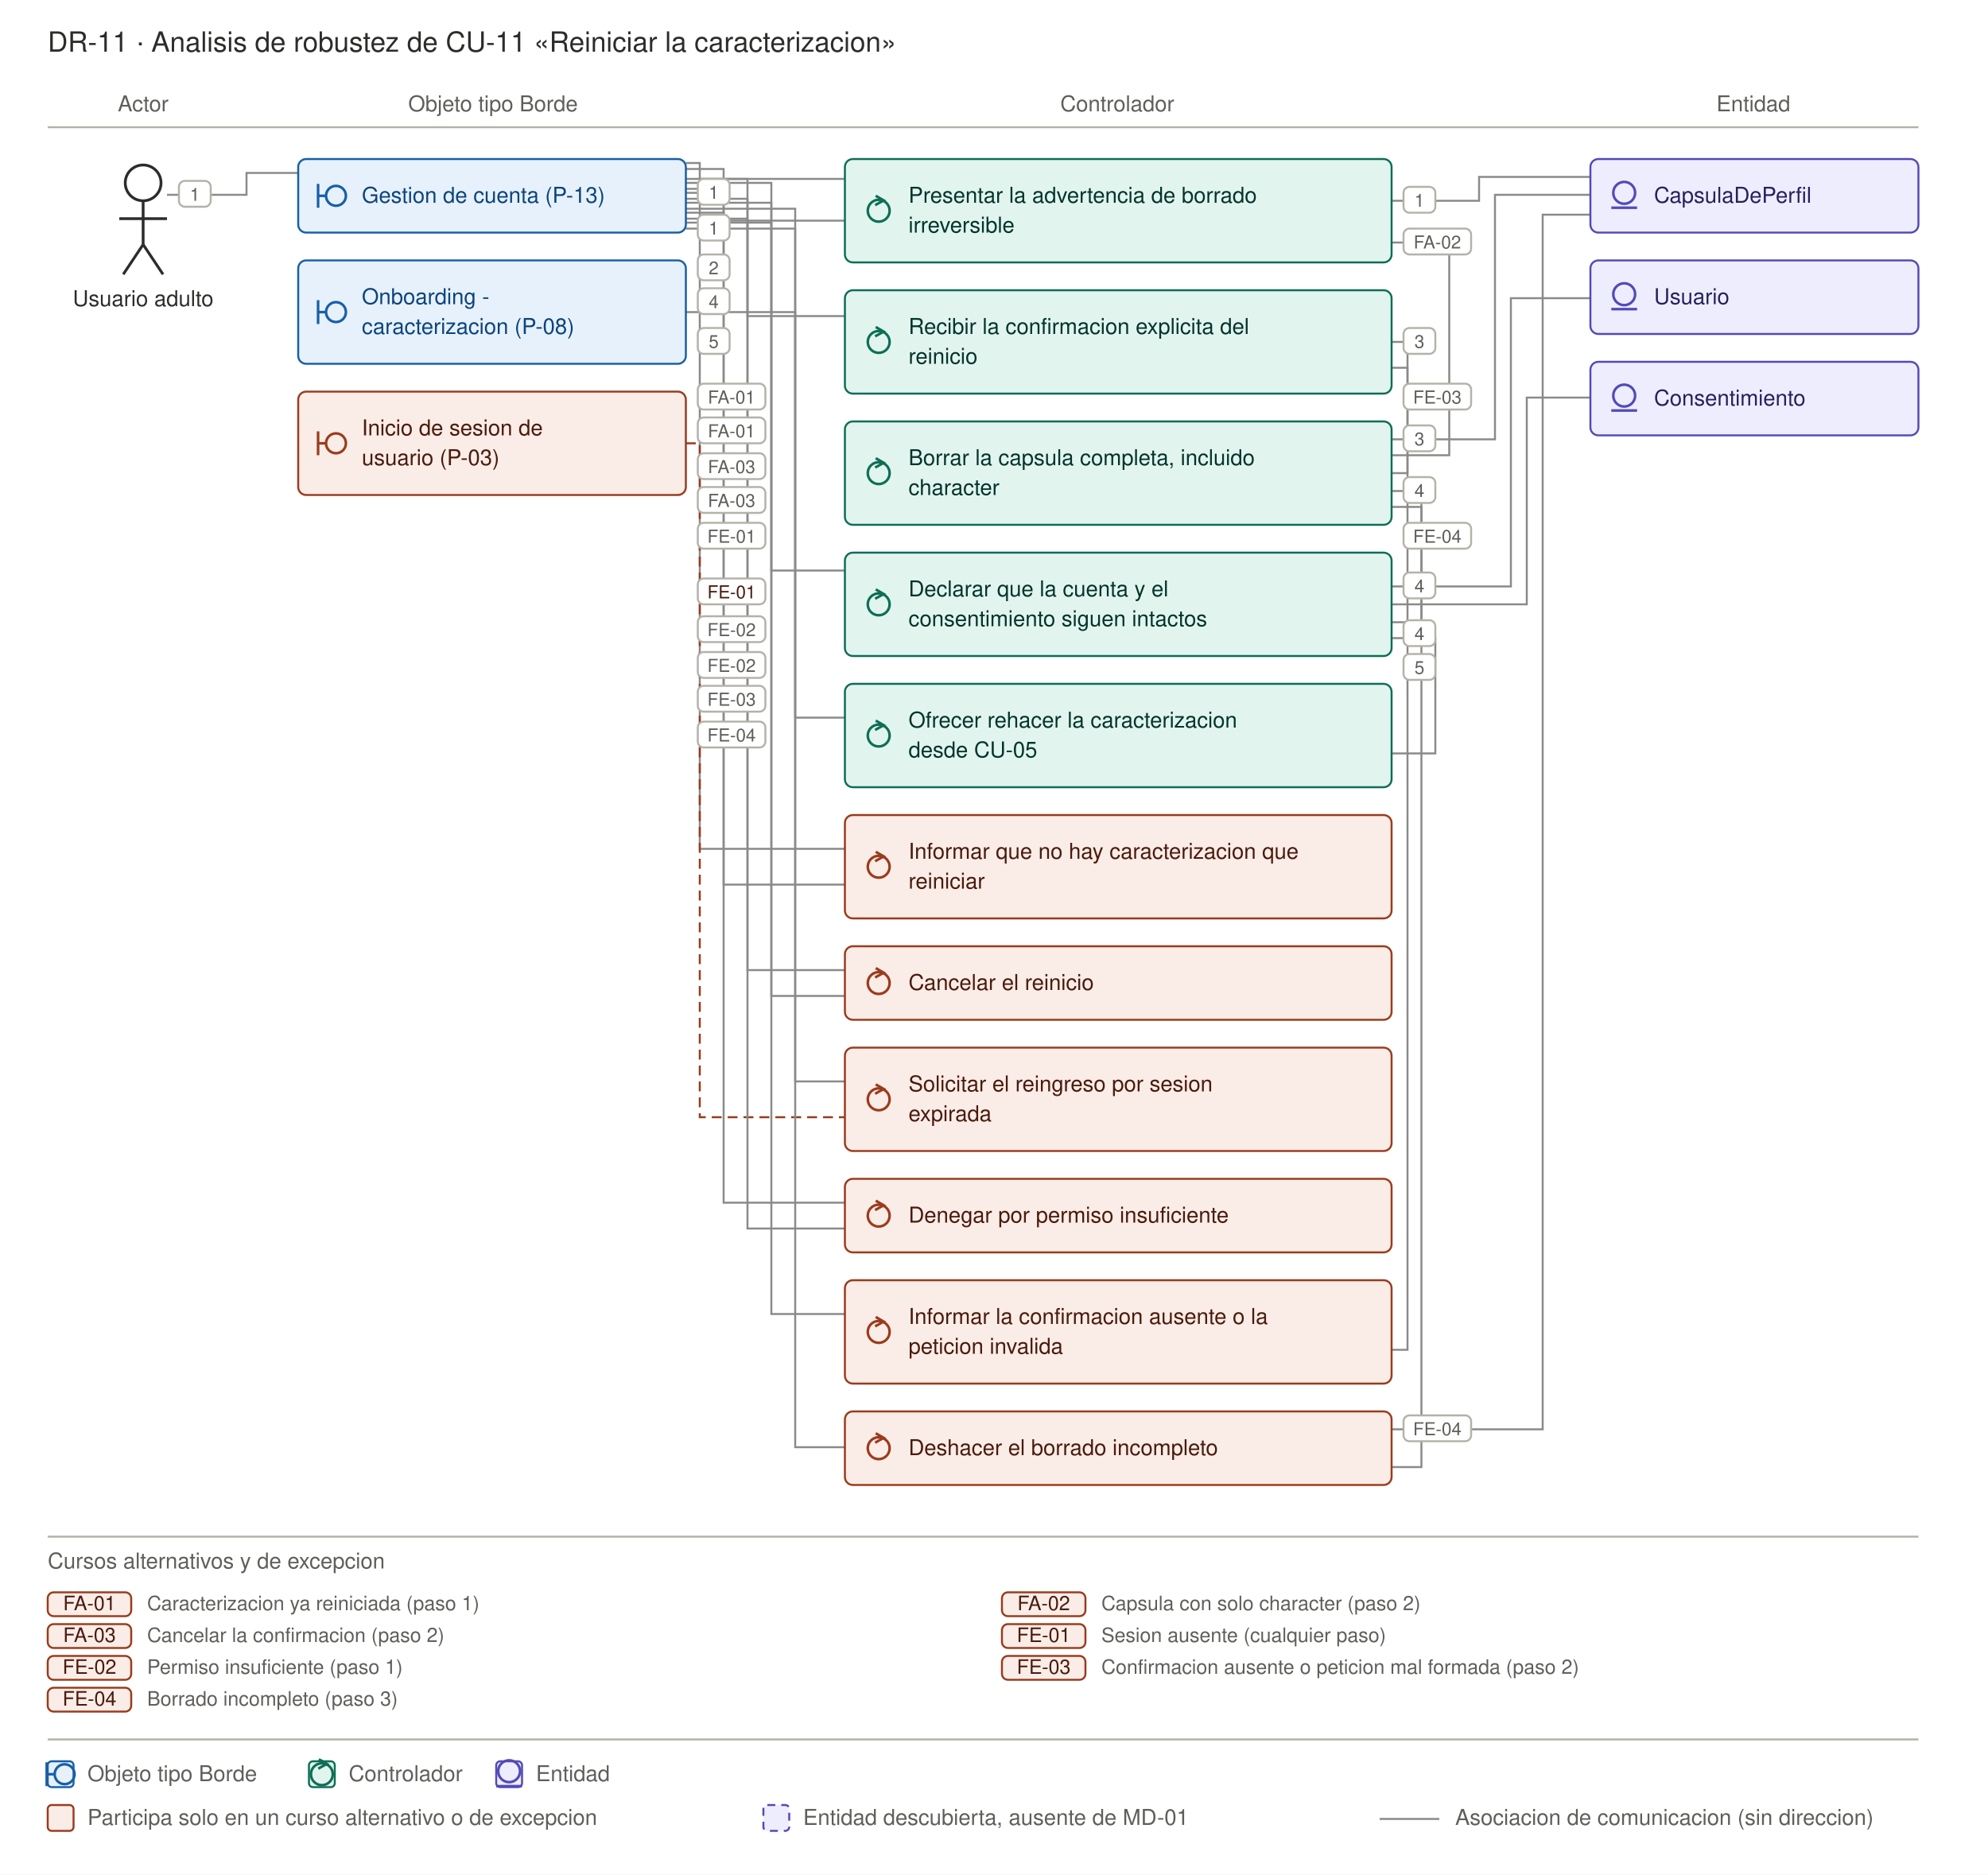
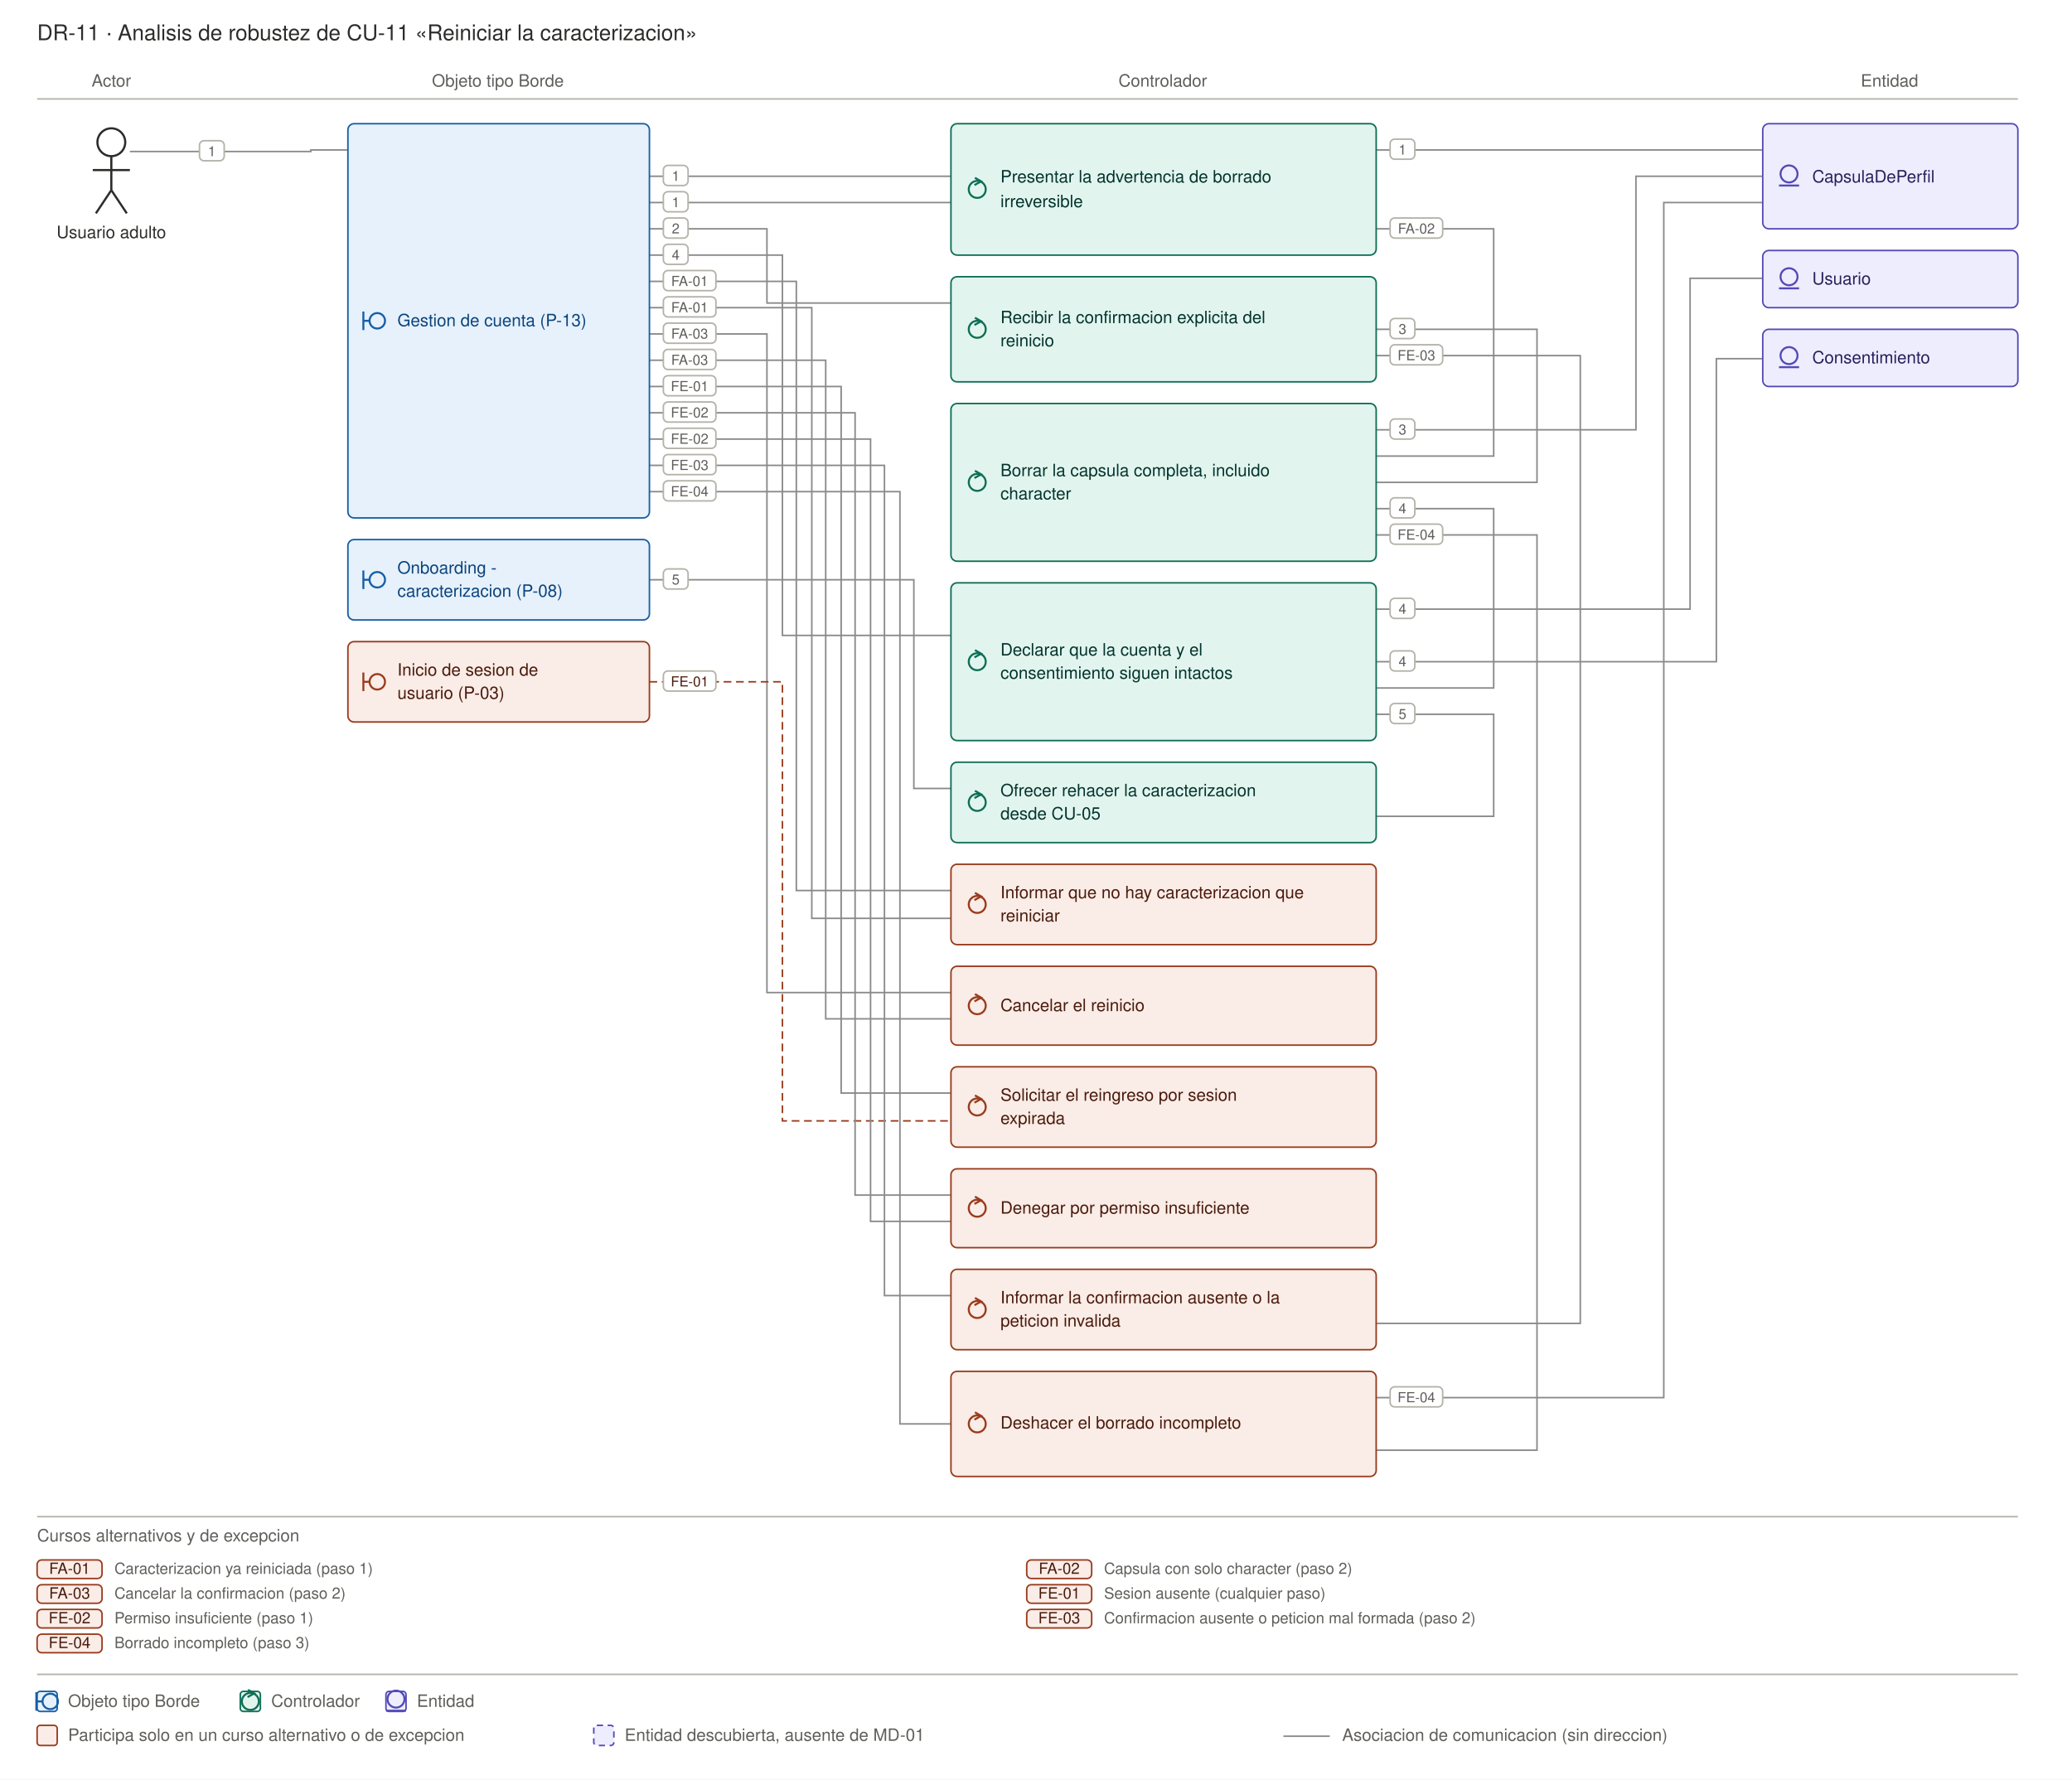
- <svg xmlns="http://www.w3.org/2000/svg" width="1000" height="943" viewBox="0 0 1000 943" role="img" font-family="Segoe UI, Helvetica, Arial, sans-serif">
-   <rect x="0" y="0" width="1000" height="943" fill="#FFFFFF" />
+ <svg xmlns="http://www.w3.org/2000/svg" width="1340" height="1151" viewBox="0 0 1340 1151" role="img" font-family="Segoe UI, Helvetica, Arial, sans-serif">
+   <rect x="0" y="0" width="1340" height="1151" fill="#FFFFFF" />
  <text x="24" y="26" font-size="14" font-weight="500" fill="#2C2C2A">DR-11 · Analisis de robustez de CU-11 «Reiniciar la caracterizacion»</text>
  <g font-size="11" font-weight="500" fill="#5F5E5A" text-anchor="middle">
    <text x="72" y="56">Actor</text>
-     <text x="248" y="56">Objeto tipo Borde</text>
-     <text x="562" y="56">Controlador</text>
-     <text x="882" y="56">Entidad</text>
-   </g>
-   <line x1="24" y1="64" x2="965" y2="64" stroke="#B4B2A9" stroke-width="1" />
+     <text x="322" y="56">Objeto tipo Borde</text>
+     <text x="752" y="56">Controlador</text>
+     <text x="1222" y="56">Entidad</text>
+   </g>
+   <line x1="24" y1="64" x2="1305" y2="64" stroke="#B4B2A9" stroke-width="1" />
  <g fill="none" stroke="#8a8a8a" stroke-width="1">
-     <polyline points="84,98 124,98 124,87 150,87" />
-     <polyline points="345,82 352,82 352,90 425,90" />
-     <polyline points="700,101 744,101 744,89 800,89" />
-     <polyline points="345,85 364,85 364,111 425,111" />
-     <polyline points="345,90 376,90 376,159 425,159" />
-     <polyline points="700,172 708,172 708,238 700,238" />
-     <polyline points="700,221 752,221 752,98 800,98" />
-     <polyline points="700,247 715,247 715,313 700,313" />
-     <polyline points="700,295 760,295 760,150 800,150" />
-     <polyline points="700,304 768,304 768,200 800,200" />
-     <polyline points="345,92 388,92 388,287 425,287" />
-     <polyline points="700,321 722,321 722,379 700,379" />
-     <polyline points="345,157 400,157 400,361 425,361" />
-     <polyline points="345,95 352,95 352,427 425,427" />
-     <polyline points="345,97 364,97 364,445 425,445" />
-     <polyline points="700,122 729,122 729,229 700,229" />
-     <polyline points="345,100 376,100 376,488 425,488" />
-     <polyline points="345,102 388,102 388,501 425,501" />
-     <polyline points="345,105 400,105 400,544 425,544" />
-     <polyline points="345,223 352,223 352,562 425,562" stroke="#993C1D" stroke-dasharray="5 3" />
-     <polyline points="345,107 364,107 364,605 425,605" />
-     <polyline points="345,110 376,110 376,618 425,618" />
-     <polyline points="700,185 708,185 708,679 700,679" />
-     <polyline points="345,112 388,112 388,661 425,661" />
-     <polyline points="700,255 715,255 715,738 700,738" />
-     <polyline points="700,719 776,719 776,108 800,108" />
-     <polyline points="345,115 400,115 400,728 425,728" />
+     <polyline points="84,98 201,98 201,97 225,97" />
+     <polyline points="420,114 496,114 496,114 615,114" />
+     <polyline points="890,97 1058,97 1058,97 1140,97" />
+     <polyline points="420,131 496,131 496,131 615,131" />
+     <polyline points="420,148 496,148 496,196 615,196" />
+     <polyline points="890,213 994,213 994,312 890,312" />
+     <polyline points="890,278 1058,278 1058,114 1140,114" />
+     <polyline points="890,329 966,329 966,445 890,445" />
+     <polyline points="890,394 1093,394 1093,180 1140,180" />
+     <polyline points="890,428 1110,428 1110,232 1140,232" />
+     <polyline points="420,165 506,165 506,411 615,411" />
+     <polyline points="890,462 966,462 966,528 890,528" />
+     <polyline points="420,375 591,375 591,510 615,510" />
+     <polyline points="420,182 515,182 515,576 615,576" />
+     <polyline points="420,199 525,199 525,594 615,594" />
+     <polyline points="890,148 966,148 966,295 890,295" />
+     <polyline points="420,216 496,216 496,642 615,642" />
+     <polyline points="420,233 534,233 534,659 615,659" />
+     <polyline points="420,250 544,250 544,707 615,707" />
+     <polyline points="420,441 506,441 506,725 615,725" stroke="#993C1D" stroke-dasharray="5 3" />
+     <polyline points="420,267 553,267 553,773 615,773" />
+     <polyline points="420,284 563,284 563,790 615,790" />
+     <polyline points="890,230 1022,230 1022,856 890,856" />
+     <polyline points="420,301 572,301 572,838 615,838" />
+     <polyline points="890,346 994,346 994,938 890,938" />
+     <polyline points="890,904 1076,904 1076,131 1140,131" />
+     <polyline points="420,318 582,318 582,921 615,921" />
  </g>
  <g fill="none" stroke="#2C2C2A" stroke-width="1.4">
    <circle cx="72.0" cy="92" r="9" />
    <line x1="72.0" y1="101" x2="72.0" y2="123" />
    <line x1="60.0" y1="110" x2="84.0" y2="110" />
    <line x1="72.0" y1="123" x2="62.0" y2="138" />
    <line x1="72.0" y1="123" x2="82.0" y2="138" />
  </g>
  <g font-size="11" text-anchor="middle" fill="#2C2C2A">
    <text x="72" y="154">Usuario adulto</text>
  </g>
-   <rect x="150" y="80" width="195" height="37" rx="4" fill="#E6F1FB" stroke="#185FA5" />
+   <rect x="225" y="80" width="195" height="255" rx="4" fill="#E6F1FB" stroke="#185FA5" />
  <g fill="none" stroke="#185FA5" stroke-width="1.3">
-     <line x1="160" y1="92.5" x2="160" y2="104.5" />
-     <line x1="160" y1="98.5" x2="164" y2="98.5" />
-     <circle cx="169" cy="98.5" r="5" />
+     <line x1="235" y1="201.5" x2="235" y2="213.5" />
+     <line x1="235" y1="207.5" x2="239" y2="207.5" />
+     <circle cx="244" cy="207.5" r="5" />
  </g>
  <g font-size="11" fill="#0C447C">
-     <text x="182" y="102">Gestion de cuenta (P-13)</text>
-   </g>
-   <rect x="150" y="131" width="195" height="52" rx="4" fill="#E6F1FB" stroke="#185FA5" />
+     <text x="257" y="211">Gestion de cuenta (P-13)</text>
+   </g>
+   <rect x="225" y="349" width="195" height="52" rx="4" fill="#E6F1FB" stroke="#185FA5" />
  <g fill="none" stroke="#185FA5" stroke-width="1.3">
-     <line x1="160" y1="151.0" x2="160" y2="163.0" />
-     <line x1="160" y1="157.0" x2="164" y2="157.0" />
-     <circle cx="169" cy="157.0" r="5" />
+     <line x1="235" y1="369.0" x2="235" y2="381.0" />
+     <line x1="235" y1="375.0" x2="239" y2="375.0" />
+     <circle cx="244" cy="375.0" r="5" />
  </g>
  <g font-size="11" fill="#0C447C">
-     <text x="182" y="153">Onboarding -</text>
-     <text x="182" y="168">caracterizacion (P-08)</text>
-   </g>
-   <rect x="150" y="197" width="195" height="52" rx="4" fill="#FAECE7" stroke="#993C1D" />
-   <g fill="none" stroke="#993C1D" stroke-width="1.3">
-     <line x1="160" y1="217.0" x2="160" y2="229.0" />
-     <line x1="160" y1="223.0" x2="164" y2="223.0" />
-     <circle cx="169" cy="223.0" r="5" />
-   </g>
-   <g font-size="11" fill="#4A1B0C">
-     <text x="182" y="219">Inicio de sesion de</text>
-     <text x="182" y="234">usuario (P-03)</text>
-   </g>
-   <rect x="425" y="80" width="275" height="52" rx="4" fill="#E1F5EE" stroke="#0F6E56" />
-   <g fill="none" stroke="#0F6E56" stroke-width="1.3">
-     <circle cx="442" cy="106.0" r="5.5" />
-     <polyline points="440.5,98.5 444.5,100.8 440.2,103.2" />
-   </g>
-   <g font-size="11" fill="#04342C">
-     <text x="457" y="102">Presentar la advertencia de borrado</text>
-     <text x="457" y="117">irreversible</text>
-   </g>
-   <rect x="425" y="146" width="275" height="52" rx="4" fill="#E1F5EE" stroke="#0F6E56" />
-   <g fill="none" stroke="#0F6E56" stroke-width="1.3">
-     <circle cx="442" cy="172.0" r="5.5" />
-     <polyline points="440.5,164.5 444.5,166.8 440.2,169.2" />
-   </g>
-   <g font-size="11" fill="#04342C">
-     <text x="457" y="168">Recibir la confirmacion explicita del</text>
-     <text x="457" y="183">reinicio</text>
-   </g>
-   <rect x="425" y="212" width="275" height="52" rx="4" fill="#E1F5EE" stroke="#0F6E56" />
-   <g fill="none" stroke="#0F6E56" stroke-width="1.3">
-     <circle cx="442" cy="238.0" r="5.5" />
-     <polyline points="440.5,230.5 444.5,232.8 440.2,235.2" />
-   </g>
-   <g font-size="11" fill="#04342C">
-     <text x="457" y="234">Borrar la capsula completa, incluido</text>
-     <text x="457" y="249">character</text>
-   </g>
-   <rect x="425" y="278" width="275" height="52" rx="4" fill="#E1F5EE" stroke="#0F6E56" />
-   <g fill="none" stroke="#0F6E56" stroke-width="1.3">
-     <circle cx="442" cy="304.0" r="5.5" />
-     <polyline points="440.5,296.5 444.5,298.8 440.2,301.2" />
-   </g>
-   <g font-size="11" fill="#04342C">
-     <text x="457" y="300">Declarar que la cuenta y el</text>
-     <text x="457" y="315">consentimiento siguen intactos</text>
-   </g>
-   <rect x="425" y="344" width="275" height="52" rx="4" fill="#E1F5EE" stroke="#0F6E56" />
-   <g fill="none" stroke="#0F6E56" stroke-width="1.3">
-     <circle cx="442" cy="370.0" r="5.5" />
-     <polyline points="440.5,362.5 444.5,364.8 440.2,367.2" />
-   </g>
-   <g font-size="11" fill="#04342C">
-     <text x="457" y="366">Ofrecer rehacer la caracterizacion</text>
-     <text x="457" y="381">desde CU-05</text>
-   </g>
-   <rect x="425" y="410" width="275" height="52" rx="4" fill="#FAECE7" stroke="#993C1D" />
-   <g fill="none" stroke="#993C1D" stroke-width="1.3">
-     <circle cx="442" cy="436.0" r="5.5" />
-     <polyline points="440.5,428.5 444.5,430.8 440.2,433.2" />
-   </g>
-   <g font-size="11" fill="#4A1B0C">
-     <text x="457" y="432">Informar que no hay caracterizacion que</text>
-     <text x="457" y="447">reiniciar</text>
-   </g>
-   <rect x="425" y="476" width="275" height="37" rx="4" fill="#FAECE7" stroke="#993C1D" />
-   <g fill="none" stroke="#993C1D" stroke-width="1.3">
-     <circle cx="442" cy="494.5" r="5.5" />
-     <polyline points="440.5,487.0 444.5,489.3 440.2,491.7" />
-   </g>
-   <g font-size="11" fill="#4A1B0C">
-     <text x="457" y="498">Cancelar el reinicio</text>
-   </g>
-   <rect x="425" y="527" width="275" height="52" rx="4" fill="#FAECE7" stroke="#993C1D" />
-   <g fill="none" stroke="#993C1D" stroke-width="1.3">
-     <circle cx="442" cy="553.0" r="5.5" />
-     <polyline points="440.5,545.5 444.5,547.8 440.2,550.2" />
-   </g>
-   <g font-size="11" fill="#4A1B0C">
-     <text x="457" y="549">Solicitar el reingreso por sesion</text>
-     <text x="457" y="564">expirada</text>
-   </g>
-   <rect x="425" y="593" width="275" height="37" rx="4" fill="#FAECE7" stroke="#993C1D" />
-   <g fill="none" stroke="#993C1D" stroke-width="1.3">
-     <circle cx="442" cy="611.5" r="5.5" />
-     <polyline points="440.5,604.0 444.5,606.3 440.2,608.7" />
-   </g>
-   <g font-size="11" fill="#4A1B0C">
-     <text x="457" y="615">Denegar por permiso insuficiente</text>
-   </g>
-   <rect x="425" y="644" width="275" height="52" rx="4" fill="#FAECE7" stroke="#993C1D" />
-   <g fill="none" stroke="#993C1D" stroke-width="1.3">
-     <circle cx="442" cy="670.0" r="5.5" />
-     <polyline points="440.5,662.5 444.5,664.8 440.2,667.2" />
-   </g>
-   <g font-size="11" fill="#4A1B0C">
-     <text x="457" y="666">Informar la confirmacion ausente o la</text>
-     <text x="457" y="681">peticion invalida</text>
-   </g>
-   <rect x="425" y="710" width="275" height="37" rx="4" fill="#FAECE7" stroke="#993C1D" />
-   <g fill="none" stroke="#993C1D" stroke-width="1.3">
-     <circle cx="442" cy="728.5" r="5.5" />
-     <polyline points="440.5,721.0 444.5,723.3 440.2,725.7" />
-   </g>
-   <g font-size="11" fill="#4A1B0C">
-     <text x="457" y="732">Deshacer el borrado incompleto</text>
-   </g>
-   <rect x="800" y="80" width="165" height="37" rx="4" fill="#EEEDFE" stroke="#534AB7" />
+     <text x="257" y="371">Onboarding -</text>
+     <text x="257" y="386">caracterizacion (P-08)</text>
+   </g>
+   <rect x="225" y="415" width="195" height="52" rx="4" fill="#FAECE7" stroke="#993C1D" />
+   <g fill="none" stroke="#993C1D" stroke-width="1.3">
+     <line x1="235" y1="435.0" x2="235" y2="447.0" />
+     <line x1="235" y1="441.0" x2="239" y2="441.0" />
+     <circle cx="244" cy="441.0" r="5" />
+   </g>
+   <g font-size="11" fill="#4A1B0C">
+     <text x="257" y="437">Inicio de sesion de</text>
+     <text x="257" y="452">usuario (P-03)</text>
+   </g>
+   <rect x="615" y="80" width="275" height="85" rx="4" fill="#E1F5EE" stroke="#0F6E56" />
+   <g fill="none" stroke="#0F6E56" stroke-width="1.3">
+     <circle cx="632" cy="122.5" r="5.5" />
+     <polyline points="630.5,115.0 634.5,117.3 630.2,119.7" />
+   </g>
+   <g font-size="11" fill="#04342C">
+     <text x="647" y="118">Presentar la advertencia de borrado</text>
+     <text x="647" y="134">irreversible</text>
+   </g>
+   <rect x="615" y="179" width="275" height="68" rx="4" fill="#E1F5EE" stroke="#0F6E56" />
+   <g fill="none" stroke="#0F6E56" stroke-width="1.3">
+     <circle cx="632" cy="213.0" r="5.5" />
+     <polyline points="630.5,205.5 634.5,207.8 630.2,210.2" />
+   </g>
+   <g font-size="11" fill="#04342C">
+     <text x="647" y="209">Recibir la confirmacion explicita del</text>
+     <text x="647" y="224">reinicio</text>
+   </g>
+   <rect x="615" y="261" width="275" height="102" rx="4" fill="#E1F5EE" stroke="#0F6E56" />
+   <g fill="none" stroke="#0F6E56" stroke-width="1.3">
+     <circle cx="632" cy="312.0" r="5.5" />
+     <polyline points="630.5,304.5 634.5,306.8 630.2,309.2" />
+   </g>
+   <g font-size="11" fill="#04342C">
+     <text x="647" y="308">Borrar la capsula completa, incluido</text>
+     <text x="647" y="323">character</text>
+   </g>
+   <rect x="615" y="377" width="275" height="102" rx="4" fill="#E1F5EE" stroke="#0F6E56" />
+   <g fill="none" stroke="#0F6E56" stroke-width="1.3">
+     <circle cx="632" cy="428.0" r="5.5" />
+     <polyline points="630.5,420.5 634.5,422.8 630.2,425.2" />
+   </g>
+   <g font-size="11" fill="#04342C">
+     <text x="647" y="424">Declarar que la cuenta y el</text>
+     <text x="647" y="439">consentimiento siguen intactos</text>
+   </g>
+   <rect x="615" y="493" width="275" height="52" rx="4" fill="#E1F5EE" stroke="#0F6E56" />
+   <g fill="none" stroke="#0F6E56" stroke-width="1.3">
+     <circle cx="632" cy="519.0" r="5.5" />
+     <polyline points="630.5,511.5 634.5,513.8 630.2,516.2" />
+   </g>
+   <g font-size="11" fill="#04342C">
+     <text x="647" y="515">Ofrecer rehacer la caracterizacion</text>
+     <text x="647" y="530">desde CU-05</text>
+   </g>
+   <rect x="615" y="559" width="275" height="52" rx="4" fill="#FAECE7" stroke="#993C1D" />
+   <g fill="none" stroke="#993C1D" stroke-width="1.3">
+     <circle cx="632" cy="585.0" r="5.5" />
+     <polyline points="630.5,577.5 634.5,579.8 630.2,582.2" />
+   </g>
+   <g font-size="11" fill="#4A1B0C">
+     <text x="647" y="581">Informar que no hay caracterizacion que</text>
+     <text x="647" y="596">reiniciar</text>
+   </g>
+   <rect x="615" y="625" width="275" height="51" rx="4" fill="#FAECE7" stroke="#993C1D" />
+   <g fill="none" stroke="#993C1D" stroke-width="1.3">
+     <circle cx="632" cy="650.5" r="5.5" />
+     <polyline points="630.5,643.0 634.5,645.3 630.2,647.7" />
+   </g>
+   <g font-size="11" fill="#4A1B0C">
+     <text x="647" y="654">Cancelar el reinicio</text>
+   </g>
+   <rect x="615" y="690" width="275" height="52" rx="4" fill="#FAECE7" stroke="#993C1D" />
+   <g fill="none" stroke="#993C1D" stroke-width="1.3">
+     <circle cx="632" cy="716.0" r="5.5" />
+     <polyline points="630.5,708.5 634.5,710.8 630.2,713.2" />
+   </g>
+   <g font-size="11" fill="#4A1B0C">
+     <text x="647" y="712">Solicitar el reingreso por sesion</text>
+     <text x="647" y="727">expirada</text>
+   </g>
+   <rect x="615" y="756" width="275" height="51" rx="4" fill="#FAECE7" stroke="#993C1D" />
+   <g fill="none" stroke="#993C1D" stroke-width="1.3">
+     <circle cx="632" cy="781.5" r="5.5" />
+     <polyline points="630.5,774.0 634.5,776.3 630.2,778.7" />
+   </g>
+   <g font-size="11" fill="#4A1B0C">
+     <text x="647" y="785">Denegar por permiso insuficiente</text>
+   </g>
+   <rect x="615" y="821" width="275" height="52" rx="4" fill="#FAECE7" stroke="#993C1D" />
+   <g fill="none" stroke="#993C1D" stroke-width="1.3">
+     <circle cx="632" cy="847.0" r="5.5" />
+     <polyline points="630.5,839.5 634.5,841.8 630.2,844.2" />
+   </g>
+   <g font-size="11" fill="#4A1B0C">
+     <text x="647" y="843">Informar la confirmacion ausente o la</text>
+     <text x="647" y="858">peticion invalida</text>
+   </g>
+   <rect x="615" y="887" width="275" height="68" rx="4" fill="#FAECE7" stroke="#993C1D" />
+   <g fill="none" stroke="#993C1D" stroke-width="1.3">
+     <circle cx="632" cy="921.0" r="5.5" />
+     <polyline points="630.5,913.5 634.5,915.8 630.2,918.2" />
+   </g>
+   <g font-size="11" fill="#4A1B0C">
+     <text x="647" y="924">Deshacer el borrado incompleto</text>
+   </g>
+   <rect x="1140" y="80" width="165" height="68" rx="4" fill="#EEEDFE" stroke="#534AB7" />
  <g fill="none" stroke="#534AB7" stroke-width="1.3">
-     <circle cx="817" cy="97.0" r="5.5" />
-     <line x1="810.5" y1="104.5" x2="823.5" y2="104.5" />
+     <circle cx="1157" cy="112.5" r="5.5" />
+     <line x1="1150.5" y1="120.0" x2="1163.5" y2="120.0" />
  </g>
  <g font-size="11" fill="#26215C">
-     <text x="832" y="102">CapsulaDePerfil</text>
-   </g>
-   <rect x="800" y="131" width="165" height="37" rx="4" fill="#EEEDFE" stroke="#534AB7" />
+     <text x="1172" y="118">CapsulaDePerfil</text>
+   </g>
+   <rect x="1140" y="162" width="165" height="37" rx="4" fill="#EEEDFE" stroke="#534AB7" />
  <g fill="none" stroke="#534AB7" stroke-width="1.3">
-     <circle cx="817" cy="148.0" r="5.5" />
-     <line x1="810.5" y1="155.5" x2="823.5" y2="155.5" />
+     <circle cx="1157" cy="179.0" r="5.5" />
+     <line x1="1150.5" y1="186.5" x2="1163.5" y2="186.5" />
  </g>
  <g font-size="11" fill="#26215C">
-     <text x="832" y="153">Usuario</text>
-   </g>
-   <rect x="800" y="182" width="165" height="37" rx="4" fill="#EEEDFE" stroke="#534AB7" />
+     <text x="1172" y="184">Usuario</text>
+   </g>
+   <rect x="1140" y="213" width="165" height="37" rx="4" fill="#EEEDFE" stroke="#534AB7" />
  <g fill="none" stroke="#534AB7" stroke-width="1.3">
-     <circle cx="817" cy="199.0" r="5.5" />
-     <line x1="810.5" y1="206.5" x2="823.5" y2="206.5" />
+     <circle cx="1157" cy="230.0" r="5.5" />
+     <line x1="1150.5" y1="237.5" x2="1163.5" y2="237.5" />
  </g>
  <g font-size="11" fill="#26215C">
-     <text x="832" y="204">Consentimiento</text>
+     <text x="1172" y="235">Consentimiento</text>
  </g>
  <g font-size="9" text-anchor="middle">
-     <rect x="90" y="91" width="16" height="13" rx="3" fill="#FFFFFF" stroke="#B4B2A9" />
-     <text x="98" y="101" fill="#5F5E5A">1</text>
-     <rect x="351" y="90" width="16" height="13" rx="3" fill="#FFFFFF" stroke="#B4B2A9" />
-     <text x="359" y="100" fill="#5F5E5A">1</text>
-     <rect x="706" y="94" width="16" height="13" rx="3" fill="#FFFFFF" stroke="#B4B2A9" />
-     <text x="714" y="104" fill="#5F5E5A">1</text>
-     <rect x="351" y="108" width="16" height="13" rx="3" fill="#FFFFFF" stroke="#B4B2A9" />
-     <text x="359" y="118" fill="#5F5E5A">1</text>
-     <rect x="351" y="128" width="16" height="13" rx="3" fill="#FFFFFF" stroke="#B4B2A9" />
-     <text x="359" y="138" fill="#5F5E5A">2</text>
-     <rect x="706" y="165" width="16" height="13" rx="3" fill="#FFFFFF" stroke="#B4B2A9" />
-     <text x="714" y="175" fill="#5F5E5A">3</text>
-     <rect x="706" y="214" width="16" height="13" rx="3" fill="#FFFFFF" stroke="#B4B2A9" />
-     <text x="714" y="224" fill="#5F5E5A">3</text>
-     <rect x="706" y="240" width="16" height="13" rx="3" fill="#FFFFFF" stroke="#B4B2A9" />
-     <text x="714" y="250" fill="#5F5E5A">4</text>
-     <rect x="706" y="288" width="16" height="13" rx="3" fill="#FFFFFF" stroke="#B4B2A9" />
-     <text x="714" y="298" fill="#5F5E5A">4</text>
-     <rect x="706" y="312" width="16" height="13" rx="3" fill="#FFFFFF" stroke="#B4B2A9" />
-     <text x="714" y="322" fill="#5F5E5A">4</text>
-     <rect x="351" y="145" width="16" height="13" rx="3" fill="#FFFFFF" stroke="#B4B2A9" />
-     <text x="359" y="155" fill="#5F5E5A">4</text>
-     <rect x="706" y="329" width="16" height="13" rx="3" fill="#FFFFFF" stroke="#B4B2A9" />
-     <text x="714" y="339" fill="#5F5E5A">5</text>
-     <rect x="351" y="165" width="16" height="13" rx="3" fill="#FFFFFF" stroke="#B4B2A9" />
-     <text x="359" y="175" fill="#5F5E5A">5</text>
-     <rect x="351" y="193" width="34" height="13" rx="3" fill="#FFFFFF" stroke="#B4B2A9" />
-     <text x="368" y="203" fill="#5F5E5A">FA-01</text>
-     <rect x="351" y="210" width="34" height="13" rx="3" fill="#FFFFFF" stroke="#B4B2A9" />
-     <text x="368" y="220" fill="#5F5E5A">FA-01</text>
-     <rect x="706" y="115" width="34" height="13" rx="3" fill="#FFFFFF" stroke="#B4B2A9" />
-     <text x="723" y="125" fill="#5F5E5A">FA-02</text>
-     <rect x="351" y="228" width="34" height="13" rx="3" fill="#FFFFFF" stroke="#B4B2A9" />
-     <text x="368" y="238" fill="#5F5E5A">FA-03</text>
-     <rect x="351" y="245" width="34" height="13" rx="3" fill="#FFFFFF" stroke="#B4B2A9" />
-     <text x="368" y="255" fill="#5F5E5A">FA-03</text>
-     <rect x="351" y="263" width="34" height="13" rx="3" fill="#FFFFFF" stroke="#B4B2A9" />
-     <text x="368" y="273" fill="#5F5E5A">FE-01</text>
-     <rect x="351" y="291" width="34" height="13" rx="3" fill="#FFFFFF" stroke="#B4B2A9" />
-     <text x="368" y="301" fill="#4A1B0C">FE-01</text>
-     <rect x="351" y="310" width="34" height="13" rx="3" fill="#FFFFFF" stroke="#B4B2A9" />
-     <text x="368" y="320" fill="#5F5E5A">FE-02</text>
-     <rect x="351" y="328" width="34" height="13" rx="3" fill="#FFFFFF" stroke="#B4B2A9" />
-     <text x="368" y="338" fill="#5F5E5A">FE-02</text>
-     <rect x="706" y="193" width="34" height="13" rx="3" fill="#FFFFFF" stroke="#B4B2A9" />
-     <text x="723" y="203" fill="#5F5E5A">FE-03</text>
-     <rect x="351" y="345" width="34" height="13" rx="3" fill="#FFFFFF" stroke="#B4B2A9" />
-     <text x="368" y="355" fill="#5F5E5A">FE-03</text>
-     <rect x="706" y="263" width="34" height="13" rx="3" fill="#FFFFFF" stroke="#B4B2A9" />
-     <text x="723" y="273" fill="#5F5E5A">FE-04</text>
-     <rect x="706" y="712" width="34" height="13" rx="3" fill="#FFFFFF" stroke="#B4B2A9" />
-     <text x="723" y="722" fill="#5F5E5A">FE-04</text>
-     <rect x="351" y="363" width="34" height="13" rx="3" fill="#FFFFFF" stroke="#B4B2A9" />
-     <text x="368" y="373" fill="#5F5E5A">FE-04</text>
-   </g>
-   <line x1="24" y1="773" x2="965" y2="773" stroke="#B4B2A9" stroke-width="1" />
-   <text x="24" y="789" font-size="11" font-weight="500" fill="#5F5E5A">Cursos alternativos y de excepcion</text>
+     <rect x="129" y="91" width="16" height="13" rx="3" fill="#FFFFFF" stroke="#B4B2A9" />
+     <text x="137" y="101" fill="#5F5E5A">1</text>
+     <rect x="429" y="107" width="16" height="13" rx="3" fill="#FFFFFF" stroke="#B4B2A9" />
+     <text x="437" y="117" fill="#5F5E5A">1</text>
+     <rect x="899" y="90" width="16" height="13" rx="3" fill="#FFFFFF" stroke="#B4B2A9" />
+     <text x="907" y="100" fill="#5F5E5A">1</text>
+     <rect x="429" y="124" width="16" height="13" rx="3" fill="#FFFFFF" stroke="#B4B2A9" />
+     <text x="437" y="134" fill="#5F5E5A">1</text>
+     <rect x="429" y="141" width="16" height="13" rx="3" fill="#FFFFFF" stroke="#B4B2A9" />
+     <text x="437" y="151" fill="#5F5E5A">2</text>
+     <rect x="899" y="206" width="16" height="13" rx="3" fill="#FFFFFF" stroke="#B4B2A9" />
+     <text x="907" y="216" fill="#5F5E5A">3</text>
+     <rect x="899" y="271" width="16" height="13" rx="3" fill="#FFFFFF" stroke="#B4B2A9" />
+     <text x="907" y="281" fill="#5F5E5A">3</text>
+     <rect x="899" y="322" width="16" height="13" rx="3" fill="#FFFFFF" stroke="#B4B2A9" />
+     <text x="907" y="332" fill="#5F5E5A">4</text>
+     <rect x="899" y="387" width="16" height="13" rx="3" fill="#FFFFFF" stroke="#B4B2A9" />
+     <text x="907" y="397" fill="#5F5E5A">4</text>
+     <rect x="899" y="421" width="16" height="13" rx="3" fill="#FFFFFF" stroke="#B4B2A9" />
+     <text x="907" y="431" fill="#5F5E5A">4</text>
+     <rect x="429" y="158" width="16" height="13" rx="3" fill="#FFFFFF" stroke="#B4B2A9" />
+     <text x="437" y="168" fill="#5F5E5A">4</text>
+     <rect x="899" y="455" width="16" height="13" rx="3" fill="#FFFFFF" stroke="#B4B2A9" />
+     <text x="907" y="465" fill="#5F5E5A">5</text>
+     <rect x="429" y="368" width="16" height="13" rx="3" fill="#FFFFFF" stroke="#B4B2A9" />
+     <text x="437" y="378" fill="#5F5E5A">5</text>
+     <rect x="429" y="175" width="34" height="13" rx="3" fill="#FFFFFF" stroke="#B4B2A9" />
+     <text x="446" y="185" fill="#5F5E5A">FA-01</text>
+     <rect x="429" y="192" width="34" height="13" rx="3" fill="#FFFFFF" stroke="#B4B2A9" />
+     <text x="446" y="202" fill="#5F5E5A">FA-01</text>
+     <rect x="899" y="141" width="34" height="13" rx="3" fill="#FFFFFF" stroke="#B4B2A9" />
+     <text x="916" y="151" fill="#5F5E5A">FA-02</text>
+     <rect x="429" y="209" width="34" height="13" rx="3" fill="#FFFFFF" stroke="#B4B2A9" />
+     <text x="446" y="219" fill="#5F5E5A">FA-03</text>
+     <rect x="429" y="226" width="34" height="13" rx="3" fill="#FFFFFF" stroke="#B4B2A9" />
+     <text x="446" y="236" fill="#5F5E5A">FA-03</text>
+     <rect x="429" y="243" width="34" height="13" rx="3" fill="#FFFFFF" stroke="#B4B2A9" />
+     <text x="446" y="253" fill="#5F5E5A">FE-01</text>
+     <rect x="429" y="434" width="34" height="13" rx="3" fill="#FFFFFF" stroke="#B4B2A9" />
+     <text x="446" y="444" fill="#4A1B0C">FE-01</text>
+     <rect x="429" y="260" width="34" height="13" rx="3" fill="#FFFFFF" stroke="#B4B2A9" />
+     <text x="446" y="270" fill="#5F5E5A">FE-02</text>
+     <rect x="429" y="277" width="34" height="13" rx="3" fill="#FFFFFF" stroke="#B4B2A9" />
+     <text x="446" y="287" fill="#5F5E5A">FE-02</text>
+     <rect x="899" y="223" width="34" height="13" rx="3" fill="#FFFFFF" stroke="#B4B2A9" />
+     <text x="916" y="233" fill="#5F5E5A">FE-03</text>
+     <rect x="429" y="294" width="34" height="13" rx="3" fill="#FFFFFF" stroke="#B4B2A9" />
+     <text x="446" y="304" fill="#5F5E5A">FE-03</text>
+     <rect x="899" y="339" width="34" height="13" rx="3" fill="#FFFFFF" stroke="#B4B2A9" />
+     <text x="916" y="349" fill="#5F5E5A">FE-04</text>
+     <rect x="899" y="897" width="34" height="13" rx="3" fill="#FFFFFF" stroke="#B4B2A9" />
+     <text x="916" y="907" fill="#5F5E5A">FE-04</text>
+     <rect x="429" y="311" width="34" height="13" rx="3" fill="#FFFFFF" stroke="#B4B2A9" />
+     <text x="446" y="321" fill="#5F5E5A">FE-04</text>
+   </g>
+   <line x1="24" y1="981" x2="1305" y2="981" stroke="#B4B2A9" stroke-width="1" />
+   <text x="24" y="997" font-size="11" font-weight="500" fill="#5F5E5A">Cursos alternativos y de excepcion</text>
  <g font-size="10">
-     <rect x="24" y="801" width="42" height="12" rx="3" fill="#FAECE7" stroke="#993C1D" />
-     <text x="45" y="810" text-anchor="middle" fill="#4A1B0C">FA-01</text>
-     <text x="74" y="810" fill="#5F5E5A">Caracterizacion ya reiniciada (paso 1)</text>
-     <rect x="504" y="801" width="42" height="12" rx="3" fill="#FAECE7" stroke="#993C1D" />
-     <text x="525" y="810" text-anchor="middle" fill="#4A1B0C">FA-02</text>
-     <text x="554" y="810" fill="#5F5E5A">Capsula con solo character (paso 2)</text>
-     <rect x="24" y="817" width="42" height="12" rx="3" fill="#FAECE7" stroke="#993C1D" />
-     <text x="45" y="826" text-anchor="middle" fill="#4A1B0C">FA-03</text>
-     <text x="74" y="826" fill="#5F5E5A">Cancelar la confirmacion (paso 2)</text>
-     <rect x="504" y="817" width="42" height="12" rx="3" fill="#FAECE7" stroke="#993C1D" />
-     <text x="525" y="826" text-anchor="middle" fill="#4A1B0C">FE-01</text>
-     <text x="554" y="826" fill="#5F5E5A">Sesion ausente (cualquier paso)</text>
-     <rect x="24" y="833" width="42" height="12" rx="3" fill="#FAECE7" stroke="#993C1D" />
-     <text x="45" y="842" text-anchor="middle" fill="#4A1B0C">FE-02</text>
-     <text x="74" y="842" fill="#5F5E5A">Permiso insuficiente (paso 1)</text>
-     <rect x="504" y="833" width="42" height="12" rx="3" fill="#FAECE7" stroke="#993C1D" />
-     <text x="525" y="842" text-anchor="middle" fill="#4A1B0C">FE-03</text>
-     <text x="554" y="842" fill="#5F5E5A">Confirmacion ausente o peticion mal formada (paso 2)</text>
-     <rect x="24" y="849" width="42" height="12" rx="3" fill="#FAECE7" stroke="#993C1D" />
-     <text x="45" y="858" text-anchor="middle" fill="#4A1B0C">FE-04</text>
-     <text x="74" y="858" fill="#5F5E5A">Borrado incompleto (paso 3)</text>
-   </g>
-   <line x1="24" y1="875" x2="965" y2="875" stroke="#B4B2A9" stroke-width="1" />
+     <rect x="24" y="1009" width="42" height="12" rx="3" fill="#FAECE7" stroke="#993C1D" />
+     <text x="45" y="1018" text-anchor="middle" fill="#4A1B0C">FA-01</text>
+     <text x="74" y="1018" fill="#5F5E5A">Caracterizacion ya reiniciada (paso 1)</text>
+     <rect x="664" y="1009" width="42" height="12" rx="3" fill="#FAECE7" stroke="#993C1D" />
+     <text x="685" y="1018" text-anchor="middle" fill="#4A1B0C">FA-02</text>
+     <text x="714" y="1018" fill="#5F5E5A">Capsula con solo character (paso 2)</text>
+     <rect x="24" y="1025" width="42" height="12" rx="3" fill="#FAECE7" stroke="#993C1D" />
+     <text x="45" y="1034" text-anchor="middle" fill="#4A1B0C">FA-03</text>
+     <text x="74" y="1034" fill="#5F5E5A">Cancelar la confirmacion (paso 2)</text>
+     <rect x="664" y="1025" width="42" height="12" rx="3" fill="#FAECE7" stroke="#993C1D" />
+     <text x="685" y="1034" text-anchor="middle" fill="#4A1B0C">FE-01</text>
+     <text x="714" y="1034" fill="#5F5E5A">Sesion ausente (cualquier paso)</text>
+     <rect x="24" y="1041" width="42" height="12" rx="3" fill="#FAECE7" stroke="#993C1D" />
+     <text x="45" y="1050" text-anchor="middle" fill="#4A1B0C">FE-02</text>
+     <text x="74" y="1050" fill="#5F5E5A">Permiso insuficiente (paso 1)</text>
+     <rect x="664" y="1041" width="42" height="12" rx="3" fill="#FAECE7" stroke="#993C1D" />
+     <text x="685" y="1050" text-anchor="middle" fill="#4A1B0C">FE-03</text>
+     <text x="714" y="1050" fill="#5F5E5A">Confirmacion ausente o peticion mal formada (paso 2)</text>
+     <rect x="24" y="1057" width="42" height="12" rx="3" fill="#FAECE7" stroke="#993C1D" />
+     <text x="45" y="1066" text-anchor="middle" fill="#4A1B0C">FE-04</text>
+     <text x="74" y="1066" fill="#5F5E5A">Borrado incompleto (paso 3)</text>
+   </g>
+   <line x1="24" y1="1083" x2="1305" y2="1083" stroke="#B4B2A9" stroke-width="1" />
  <g font-size="11">
-     <rect x="24" y="886" width="13" height="13" rx="2" fill="#E6F1FB" stroke="#185FA5" />
+     <rect x="24" y="1094" width="13" height="13" rx="2" fill="#E6F1FB" stroke="#185FA5" />
    <g fill="none" stroke="#185FA5" stroke-width="1.3">
-       <line x1="23.5" y1="886.5" x2="23.5" y2="898.5" />
-       <line x1="23.5" y1="892.5" x2="27.5" y2="892.5" />
-       <circle cx="32.5" cy="892.5" r="5" />
+       <line x1="23.5" y1="1094.5" x2="23.5" y2="1106.5" />
+       <line x1="23.5" y1="1100.5" x2="27.5" y2="1100.5" />
+       <circle cx="32.5" cy="1100.5" r="5" />
    </g>
-     <text x="44" y="896" fill="#5F5E5A">Objeto tipo Borde</text>
-     <rect x="155.4" y="886" width="13" height="13" rx="2" fill="#E1F5EE" stroke="#0F6E56" />
+     <text x="44" y="1104" fill="#5F5E5A">Objeto tipo Borde</text>
+     <rect x="155.4" y="1094" width="13" height="13" rx="2" fill="#E1F5EE" stroke="#0F6E56" />
    <g fill="none" stroke="#0F6E56" stroke-width="1.3">
-       <circle cx="161.9" cy="892.5" r="5.5" />
-       <polyline points="160.4,885.0 164.4,887.3 160.1,889.7" />
+       <circle cx="161.9" cy="1100.5" r="5.5" />
+       <polyline points="160.4,1093.0 164.4,1095.3 160.1,1097.7" />
    </g>
-     <text x="175.4" y="896" fill="#5F5E5A">Controlador</text>
-     <rect x="249.6" y="886" width="13" height="13" rx="2" fill="#EEEDFE" stroke="#534AB7" />
+     <text x="175.4" y="1104" fill="#5F5E5A">Controlador</text>
+     <rect x="249.6" y="1094" width="13" height="13" rx="2" fill="#EEEDFE" stroke="#534AB7" />
    <g fill="none" stroke="#534AB7" stroke-width="1.3">
-       <circle cx="256.1" cy="891.0" r="5.5" />
-       <line x1="249.6" y1="898.5" x2="262.6" y2="898.5" />
+       <circle cx="256.1" cy="1099.0" r="5.5" />
+       <line x1="249.6" y1="1106.5" x2="262.6" y2="1106.5" />
    </g>
-     <text x="269.6" y="896" fill="#5F5E5A">Entidad</text>
+     <text x="269.6" y="1104" fill="#5F5E5A">Entidad</text>
  </g>
  <g font-size="11">
-     <rect x="24" y="908" width="13" height="13" rx="2" fill="#FAECE7" stroke="#993C1D" />
-     <text x="44" y="918" fill="#5F5E5A">Participa solo en un curso alternativo o de excepcion</text>
-     <rect x="384" y="908" width="13" height="13" rx="2" fill="#EEEDFE" stroke="#534AB7" stroke-dasharray="4 3" />
-     <text x="404" y="918" fill="#5F5E5A">Entidad descubierta, ausente de MD-01</text>
-     <line x1="694" y1="915" x2="724" y2="915" stroke="#8a8a8a" stroke-width="1" />
-     <text x="732" y="918" fill="#5F5E5A">Asociacion de comunicacion (sin direccion)</text>
+     <rect x="24" y="1116" width="13" height="13" rx="2" fill="#FAECE7" stroke="#993C1D" />
+     <text x="44" y="1126" fill="#5F5E5A">Participa solo en un curso alternativo o de excepcion</text>
+     <rect x="384" y="1116" width="13" height="13" rx="2" fill="#EEEDFE" stroke="#534AB7" stroke-dasharray="4 3" />
+     <text x="404" y="1126" fill="#5F5E5A">Entidad descubierta, ausente de MD-01</text>
+     <line x1="830" y1="1123" x2="860" y2="1123" stroke="#8a8a8a" stroke-width="1" />
+     <text x="868" y="1126" fill="#5F5E5A">Asociacion de comunicacion (sin direccion)</text>
  </g>
</svg>
